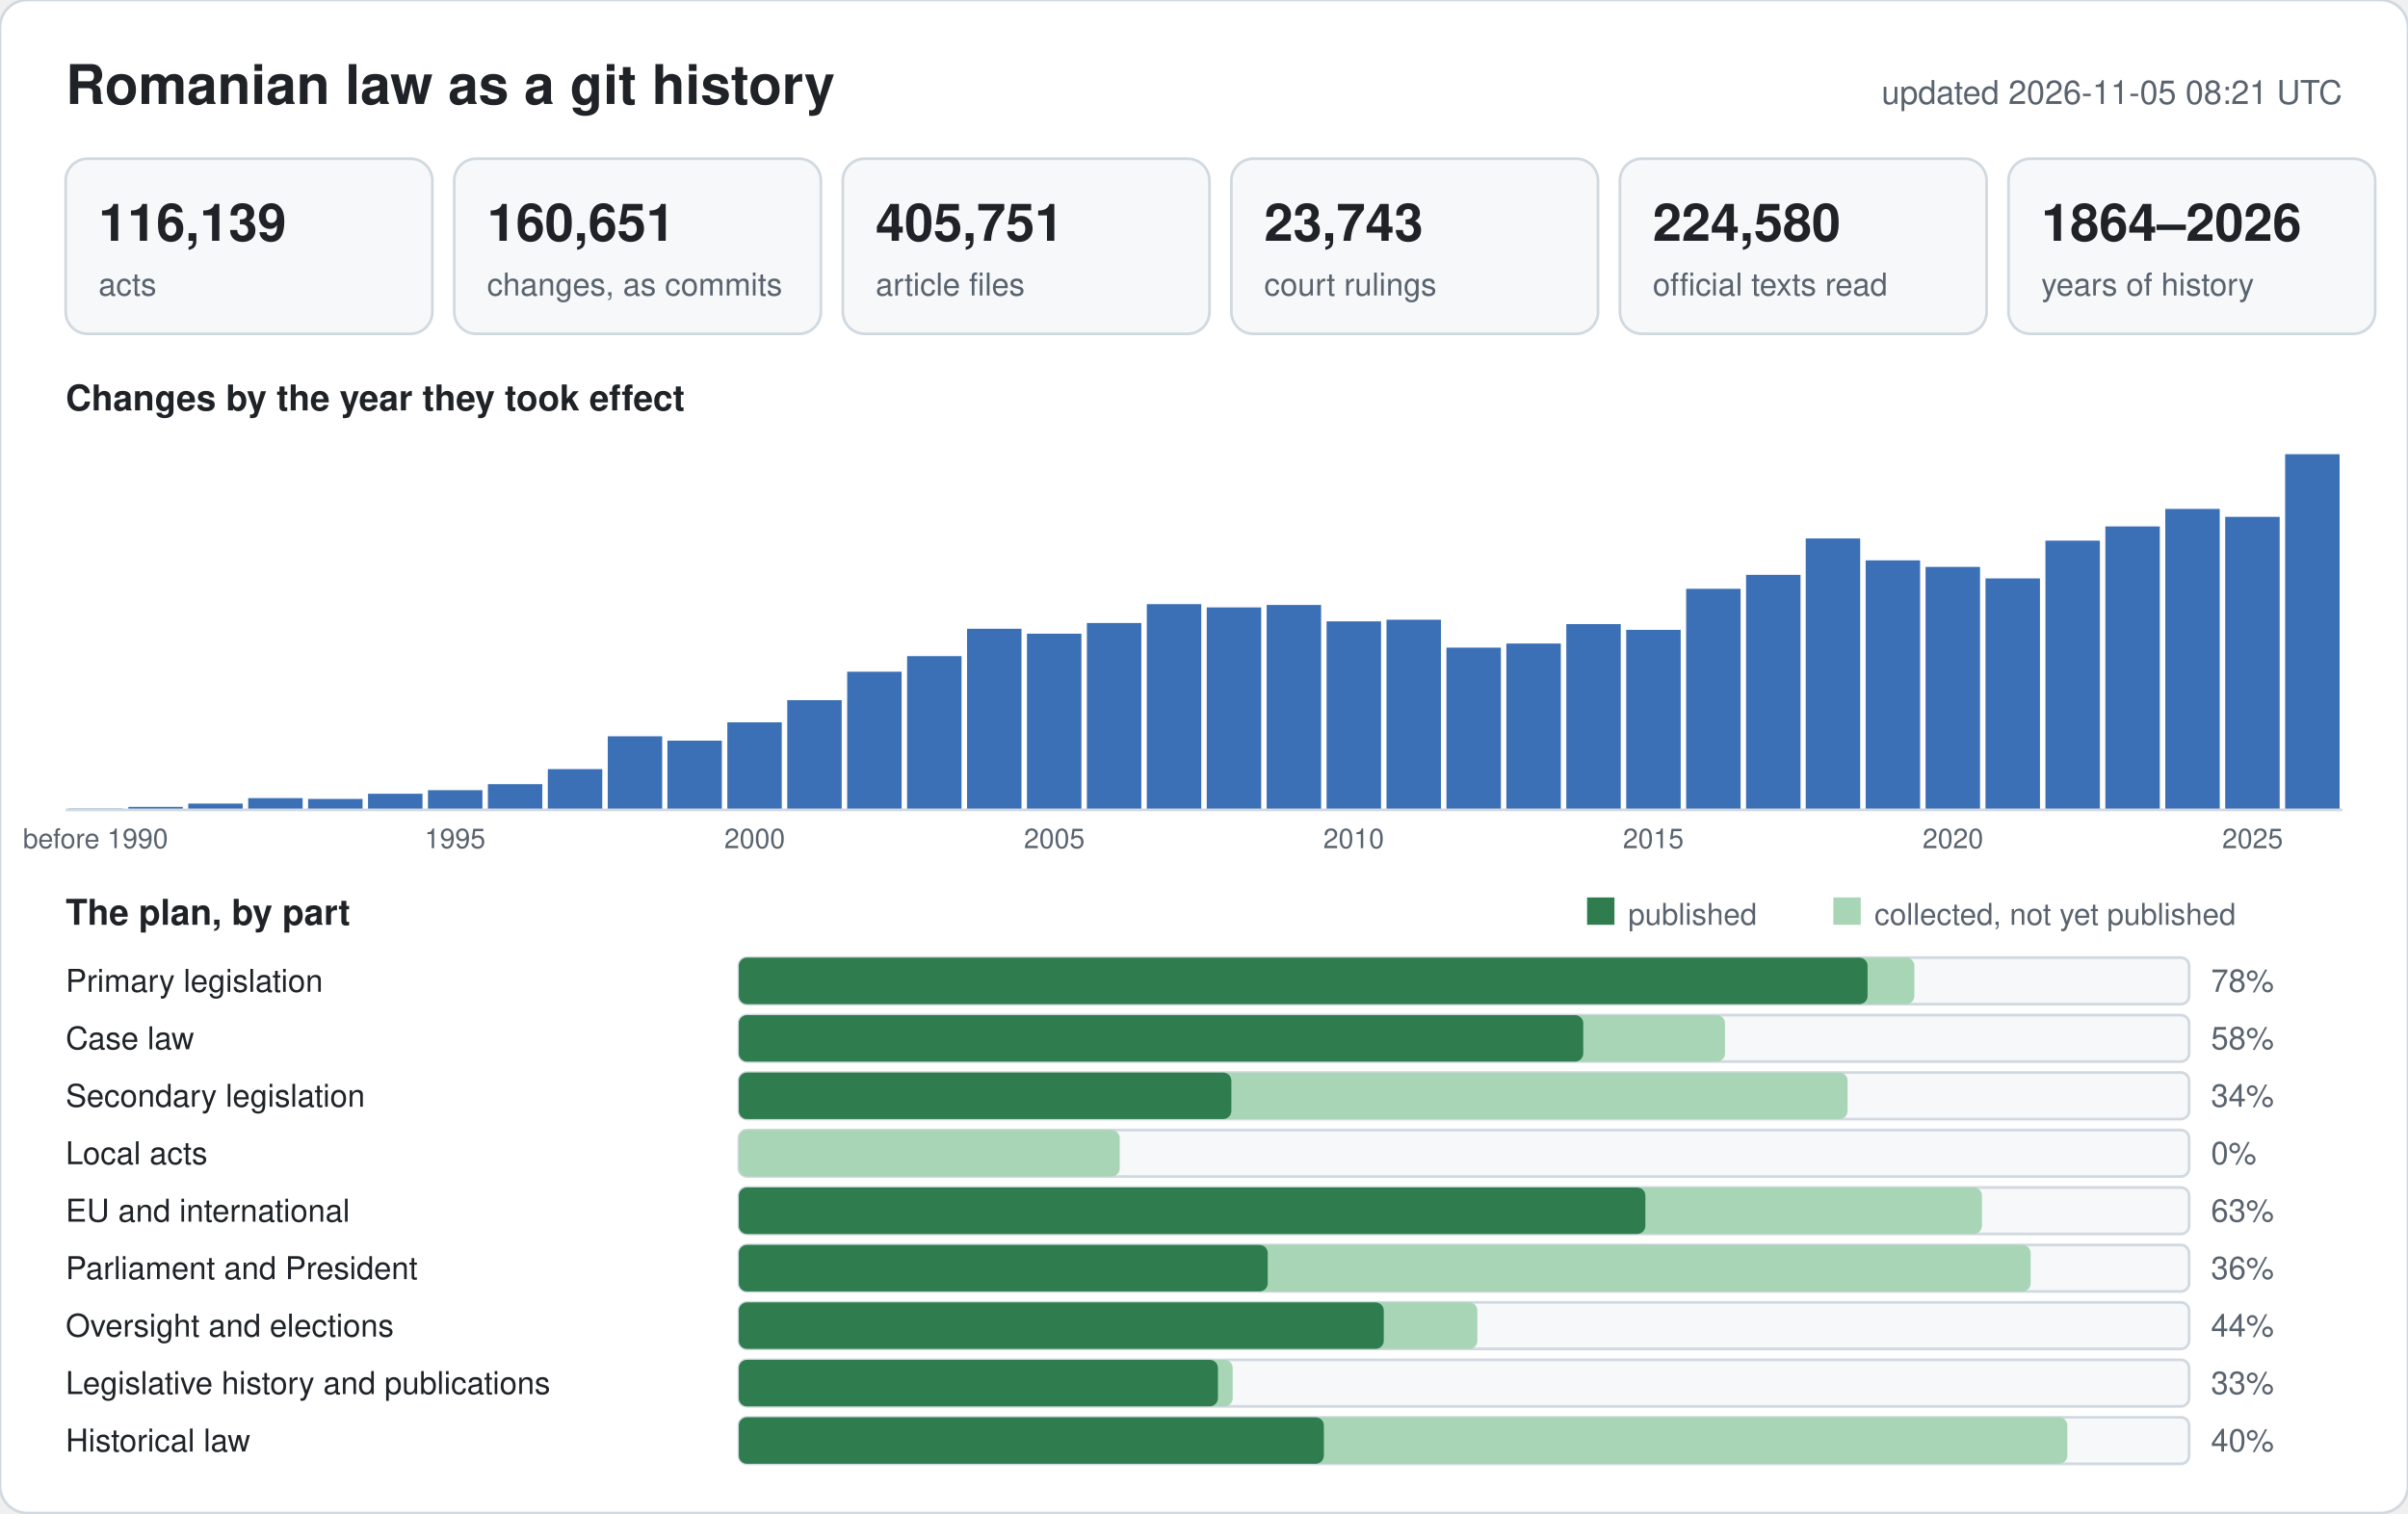
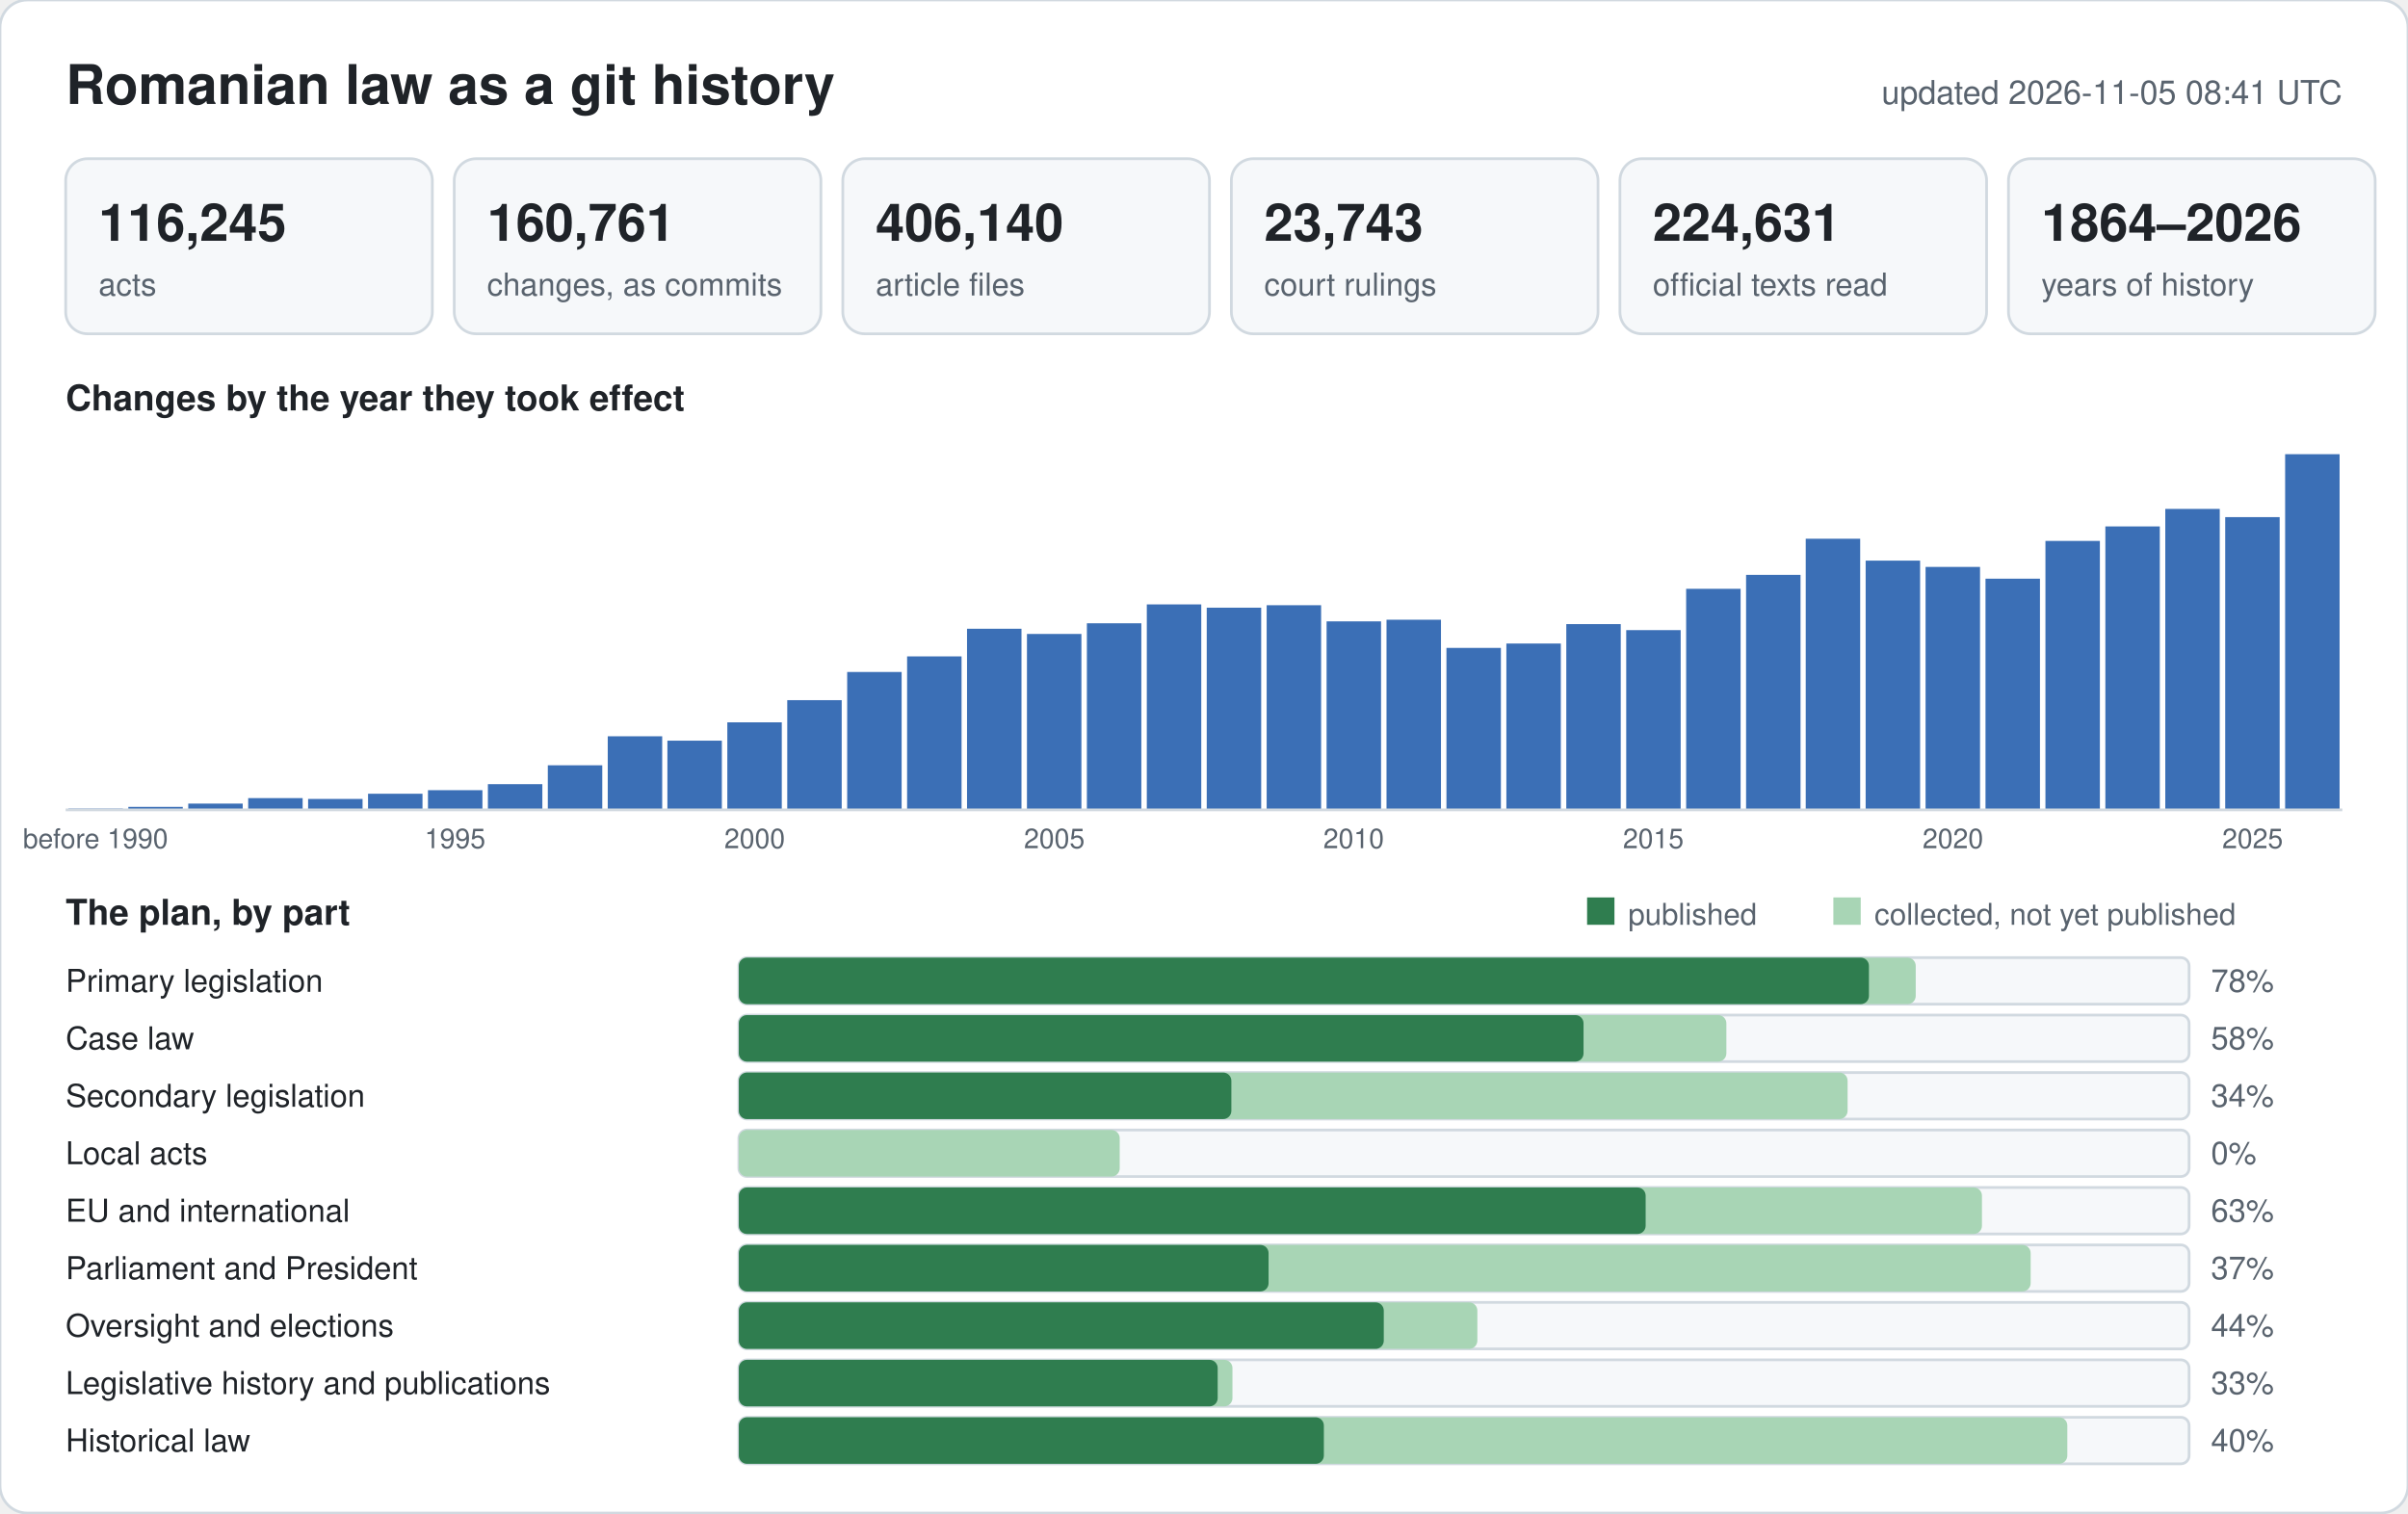
<svg xmlns="http://www.w3.org/2000/svg" width="880" height="553" viewBox="0 0 880 553" font-family="-apple-system,BlinkMacSystemFont,Segoe UI,Helvetica,Arial,sans-serif">
  <rect width="880" height="553" rx="10" fill="#ffffff" stroke="#d1d9e0" />
  <text x="24" y="38" font-size="20" font-weight="600" fill="#1f2328">Romanian law as a git history</text>
-   <text x="856" y="38" font-size="12" text-anchor="end" fill="#59636e">updated 2026-11-05 08:21 UTC</text>
+   <text x="856" y="38" font-size="12" text-anchor="end" fill="#59636e">updated 2026-11-05 08:41 UTC</text>
  <rect x="24" y="58" width="134" height="64" rx="8" fill="#f6f8fa" stroke="#d1d9e0" />
-   <text x="36" y="88" font-size="19" font-weight="600" fill="#1f2328">116,139</text>
+   <text x="36" y="88" font-size="19" font-weight="600" fill="#1f2328">116,245</text>
  <text x="36" y="108" font-size="11.5" fill="#59636e">acts</text>
  <rect x="166" y="58" width="134" height="64" rx="8" fill="#f6f8fa" stroke="#d1d9e0" />
-   <text x="178" y="88" font-size="19" font-weight="600" fill="#1f2328">160,651</text>
+   <text x="178" y="88" font-size="19" font-weight="600" fill="#1f2328">160,761</text>
  <text x="178" y="108" font-size="11.5" fill="#59636e">changes, as commits</text>
  <rect x="308" y="58" width="134" height="64" rx="8" fill="#f6f8fa" stroke="#d1d9e0" />
-   <text x="320" y="88" font-size="19" font-weight="600" fill="#1f2328">405,751</text>
+   <text x="320" y="88" font-size="19" font-weight="600" fill="#1f2328">406,140</text>
  <text x="320" y="108" font-size="11.5" fill="#59636e">article files</text>
  <rect x="450" y="58" width="134" height="64" rx="8" fill="#f6f8fa" stroke="#d1d9e0" />
  <text x="462" y="88" font-size="19" font-weight="600" fill="#1f2328">23,743</text>
  <text x="462" y="108" font-size="11.5" fill="#59636e">court rulings</text>
  <rect x="592" y="58" width="134" height="64" rx="8" fill="#f6f8fa" stroke="#d1d9e0" />
-   <text x="604" y="88" font-size="19" font-weight="600" fill="#1f2328">224,580</text>
+   <text x="604" y="88" font-size="19" font-weight="600" fill="#1f2328">224,631</text>
  <text x="604" y="108" font-size="11.5" fill="#59636e">official texts read</text>
  <rect x="734" y="58" width="134" height="64" rx="8" fill="#f6f8fa" stroke="#d1d9e0" />
  <text x="746" y="88" font-size="19" font-weight="600" fill="#1f2328">1864–2026</text>
  <text x="746" y="108" font-size="11.5" fill="#59636e">years of history</text>
  <text x="24" y="150" font-size="13" font-weight="600" fill="#1f2328">Changes by the year they took effect</text>
  <rect x="25.0" y="295.4" width="19.9" height="0.6" fill="#9db6dc" />
  <text x="34.9" y="310" font-size="10" text-anchor="middle" fill="#59636e">before 1990</text>
  <rect x="46.9" y="294.9" width="19.9" height="1.1" fill="#3b6fb6" />
  <rect x="68.8" y="293.7" width="19.9" height="2.3" fill="#3b6fb6" />
  <rect x="90.7" y="291.7" width="19.9" height="4.3" fill="#3b6fb6" />
  <rect x="112.6" y="292.0" width="19.9" height="4.0" fill="#3b6fb6" />
  <rect x="134.5" y="290.1" width="19.9" height="5.9" fill="#3b6fb6" />
  <rect x="156.4" y="288.8" width="19.9" height="7.2" fill="#3b6fb6" />
  <text x="166.3" y="310" font-size="10" text-anchor="middle" fill="#59636e">1995</text>
  <rect x="178.3" y="286.6" width="19.9" height="9.4" fill="#3b6fb6" />
-   <rect x="200.2" y="281.1" width="19.9" height="14.9" fill="#3b6fb6" />
+   <rect x="200.2" y="279.7" width="19.9" height="16.3" fill="#3b6fb6" />
  <rect x="222.1" y="269.1" width="19.9" height="26.9" fill="#3b6fb6" />
  <rect x="243.9" y="270.7" width="19.9" height="25.3" fill="#3b6fb6" />
  <rect x="265.8" y="264.0" width="19.9" height="32.0" fill="#3b6fb6" />
  <text x="275.8" y="310" font-size="10" text-anchor="middle" fill="#59636e">2000</text>
  <rect x="287.7" y="255.9" width="19.9" height="40.1" fill="#3b6fb6" />
-   <rect x="309.6" y="245.5" width="19.9" height="50.5" fill="#3b6fb6" />
-   <rect x="331.5" y="239.8" width="19.9" height="56.2" fill="#3b6fb6" />
+   <rect x="309.6" y="245.6" width="19.9" height="50.4" fill="#3b6fb6" />
+   <rect x="331.5" y="239.9" width="19.9" height="56.1" fill="#3b6fb6" />
  <rect x="353.4" y="229.8" width="19.9" height="66.2" fill="#3b6fb6" />
-   <rect x="375.3" y="231.6" width="19.9" height="64.4" fill="#3b6fb6" />
+   <rect x="375.3" y="231.7" width="19.9" height="64.3" fill="#3b6fb6" />
  <text x="385.3" y="310" font-size="10" text-anchor="middle" fill="#59636e">2005</text>
-   <rect x="397.2" y="227.7" width="19.9" height="68.3" fill="#3b6fb6" />
-   <rect x="419.1" y="220.8" width="19.9" height="75.2" fill="#3b6fb6" />
-   <rect x="441.0" y="222.0" width="19.9" height="74.0" fill="#3b6fb6" />
-   <rect x="462.9" y="221.1" width="19.9" height="74.9" fill="#3b6fb6" />
+   <rect x="397.2" y="227.8" width="19.9" height="68.2" fill="#3b6fb6" />
+   <rect x="419.1" y="220.9" width="19.9" height="75.1" fill="#3b6fb6" />
+   <rect x="441.0" y="222.1" width="19.9" height="73.9" fill="#3b6fb6" />
+   <rect x="462.9" y="221.2" width="19.9" height="74.8" fill="#3b6fb6" />
  <rect x="484.8" y="227.1" width="19.9" height="68.9" fill="#3b6fb6" />
  <text x="494.7" y="310" font-size="10" text-anchor="middle" fill="#59636e">2010</text>
  <rect x="506.7" y="226.5" width="19.9" height="69.5" fill="#3b6fb6" />
-   <rect x="528.6" y="236.7" width="19.9" height="59.3" fill="#3b6fb6" />
+   <rect x="528.6" y="236.8" width="19.9" height="59.2" fill="#3b6fb6" />
  <rect x="550.5" y="235.2" width="19.9" height="60.8" fill="#3b6fb6" />
  <rect x="572.4" y="228.1" width="19.9" height="67.9" fill="#3b6fb6" />
-   <rect x="594.3" y="230.2" width="19.9" height="65.8" fill="#3b6fb6" />
+   <rect x="594.3" y="230.3" width="19.9" height="65.7" fill="#3b6fb6" />
  <text x="604.2" y="310" font-size="10" text-anchor="middle" fill="#59636e">2015</text>
  <rect x="616.2" y="215.2" width="19.9" height="80.8" fill="#3b6fb6" />
  <rect x="638.1" y="210.1" width="19.9" height="85.9" fill="#3b6fb6" />
-   <rect x="659.9" y="196.8" width="19.9" height="99.2" fill="#3b6fb6" />
-   <rect x="681.8" y="204.8" width="19.9" height="91.2" fill="#3b6fb6" />
+   <rect x="659.9" y="196.9" width="19.9" height="99.1" fill="#3b6fb6" />
+   <rect x="681.8" y="204.9" width="19.9" height="91.1" fill="#3b6fb6" />
  <rect x="703.7" y="207.2" width="19.9" height="88.8" fill="#3b6fb6" />
  <text x="713.7" y="310" font-size="10" text-anchor="middle" fill="#59636e">2020</text>
-   <rect x="725.6" y="211.4" width="19.9" height="84.6" fill="#3b6fb6" />
-   <rect x="747.5" y="197.6" width="19.9" height="98.4" fill="#3b6fb6" />
+   <rect x="725.6" y="211.5" width="19.9" height="84.5" fill="#3b6fb6" />
+   <rect x="747.5" y="197.7" width="19.9" height="98.3" fill="#3b6fb6" />
  <rect x="769.4" y="192.4" width="19.9" height="103.6" fill="#3b6fb6" />
  <rect x="791.3" y="186.0" width="19.9" height="110.0" fill="#3b6fb6" />
-   <rect x="813.2" y="188.9" width="19.9" height="107.1" fill="#3b6fb6" />
+   <rect x="813.2" y="189.0" width="19.9" height="107.0" fill="#3b6fb6" />
  <text x="823.2" y="310" font-size="10" text-anchor="middle" fill="#59636e">2025</text>
  <rect x="835.1" y="166.0" width="19.9" height="130.0" fill="#3b6fb6" />
  <line x1="24" y1="296" x2="856" y2="296" stroke="#d1d9e0" />
  <text x="24" y="338" font-size="13" font-weight="600" fill="#1f2328">The plan, by part</text>
  <rect x="580" y="328" width="10" height="10" fill="#2f7d4f" />
  <text x="595" y="338" font-size="11" fill="#59636e">published</text>
  <rect x="670" y="328" width="10" height="10" fill="#a8d5b5" />
  <text x="685" y="338" font-size="11" fill="#59636e">collected, not yet published</text>
  <text x="24" y="362.5" font-size="11.5" fill="#1f2328">Primary legislation</text>
  <rect x="270" y="350" width="530" height="17" rx="3" fill="#f6f8fa" stroke="#d1d9e0" />
-   <rect x="270" y="350" width="429.6" height="17" rx="3" fill="#a8d5b5" />
-   <rect x="270" y="350" width="412.5" height="17" rx="3" fill="#2f7d4f" />
+   <rect x="270" y="350" width="430.1" height="17" rx="3" fill="#a8d5b5" />
+   <rect x="270" y="350" width="413.0" height="17" rx="3" fill="#2f7d4f" />
  <text x="808" y="362.5" font-size="11.5" fill="#59636e">78%</text>
  <text x="24" y="383.5" font-size="11.5" fill="#1f2328">Case law</text>
  <rect x="270" y="371" width="530" height="17" rx="3" fill="#f6f8fa" stroke="#d1d9e0" />
-   <rect x="270" y="371" width="360.4" height="17" rx="3" fill="#a8d5b5" />
-   <rect x="270" y="371" width="308.6" height="17" rx="3" fill="#2f7d4f" />
+   <rect x="270" y="371" width="360.9" height="17" rx="3" fill="#a8d5b5" />
+   <rect x="270" y="371" width="308.7" height="17" rx="3" fill="#2f7d4f" />
  <text x="808" y="383.5" font-size="11.5" fill="#59636e">58%</text>
  <text x="24" y="404.5" font-size="11.5" fill="#1f2328">Secondary legislation</text>
  <rect x="270" y="392" width="530" height="17" rx="3" fill="#f6f8fa" stroke="#d1d9e0" />
  <rect x="270" y="392" width="405.2" height="17" rx="3" fill="#a8d5b5" />
  <rect x="270" y="392" width="180.0" height="17" rx="3" fill="#2f7d4f" />
  <text x="808" y="404.5" font-size="11.5" fill="#59636e">34%</text>
  <text x="24" y="425.5" font-size="11.5" fill="#1f2328">Local acts</text>
  <rect x="270" y="413" width="530" height="17" rx="3" fill="#f6f8fa" stroke="#d1d9e0" />
  <rect x="270" y="413" width="139.2" height="17" rx="3" fill="#a8d5b5" />
  <rect x="270" y="413" width="0.0" height="17" rx="3" fill="#2f7d4f" />
  <text x="808" y="425.5" font-size="11.5" fill="#59636e">0%</text>
  <text x="24" y="446.5" font-size="11.5" fill="#1f2328">EU and international</text>
  <rect x="270" y="434" width="530" height="17" rx="3" fill="#f6f8fa" stroke="#d1d9e0" />
  <rect x="270" y="434" width="454.3" height="17" rx="3" fill="#a8d5b5" />
-   <rect x="270" y="434" width="331.3" height="17" rx="3" fill="#2f7d4f" />
+   <rect x="270" y="434" width="331.4" height="17" rx="3" fill="#2f7d4f" />
  <text x="808" y="446.5" font-size="11.5" fill="#59636e">63%</text>
  <text x="24" y="467.5" font-size="11.5" fill="#1f2328">Parliament and President</text>
  <rect x="270" y="455" width="530" height="17" rx="3" fill="#f6f8fa" stroke="#d1d9e0" />
  <rect x="270" y="455" width="472.1" height="17" rx="3" fill="#a8d5b5" />
-   <rect x="270" y="455" width="193.3" height="17" rx="3" fill="#2f7d4f" />
-   <text x="808" y="467.5" font-size="11.5" fill="#59636e">36%</text>
+   <rect x="270" y="455" width="193.6" height="17" rx="3" fill="#2f7d4f" />
+   <text x="808" y="467.5" font-size="11.5" fill="#59636e">37%</text>
  <text x="24" y="488.5" font-size="11.5" fill="#1f2328">Oversight and elections</text>
  <rect x="270" y="476" width="530" height="17" rx="3" fill="#f6f8fa" stroke="#d1d9e0" />
  <rect x="270" y="476" width="269.9" height="17" rx="3" fill="#a8d5b5" />
  <rect x="270" y="476" width="235.7" height="17" rx="3" fill="#2f7d4f" />
  <text x="808" y="488.5" font-size="11.5" fill="#59636e">44%</text>
  <text x="24" y="509.5" font-size="11.5" fill="#1f2328">Legislative history and publications</text>
  <rect x="270" y="497" width="530" height="17" rx="3" fill="#f6f8fa" stroke="#d1d9e0" />
-   <rect x="270" y="497" width="180.5" height="17" rx="3" fill="#a8d5b5" />
-   <rect x="270" y="497" width="175.1" height="17" rx="3" fill="#2f7d4f" />
+   <rect x="270" y="497" width="180.4" height="17" rx="3" fill="#a8d5b5" />
+   <rect x="270" y="497" width="175.0" height="17" rx="3" fill="#2f7d4f" />
  <text x="808" y="509.5" font-size="11.5" fill="#59636e">33%</text>
  <text x="24" y="530.5" font-size="11.5" fill="#1f2328">Historical law</text>
  <rect x="270" y="518" width="530" height="17" rx="3" fill="#f6f8fa" stroke="#d1d9e0" />
  <rect x="270" y="518" width="485.5" height="17" rx="3" fill="#a8d5b5" />
  <rect x="270" y="518" width="213.8" height="17" rx="3" fill="#2f7d4f" />
  <text x="808" y="530.5" font-size="11.5" fill="#59636e">40%</text>
</svg>
